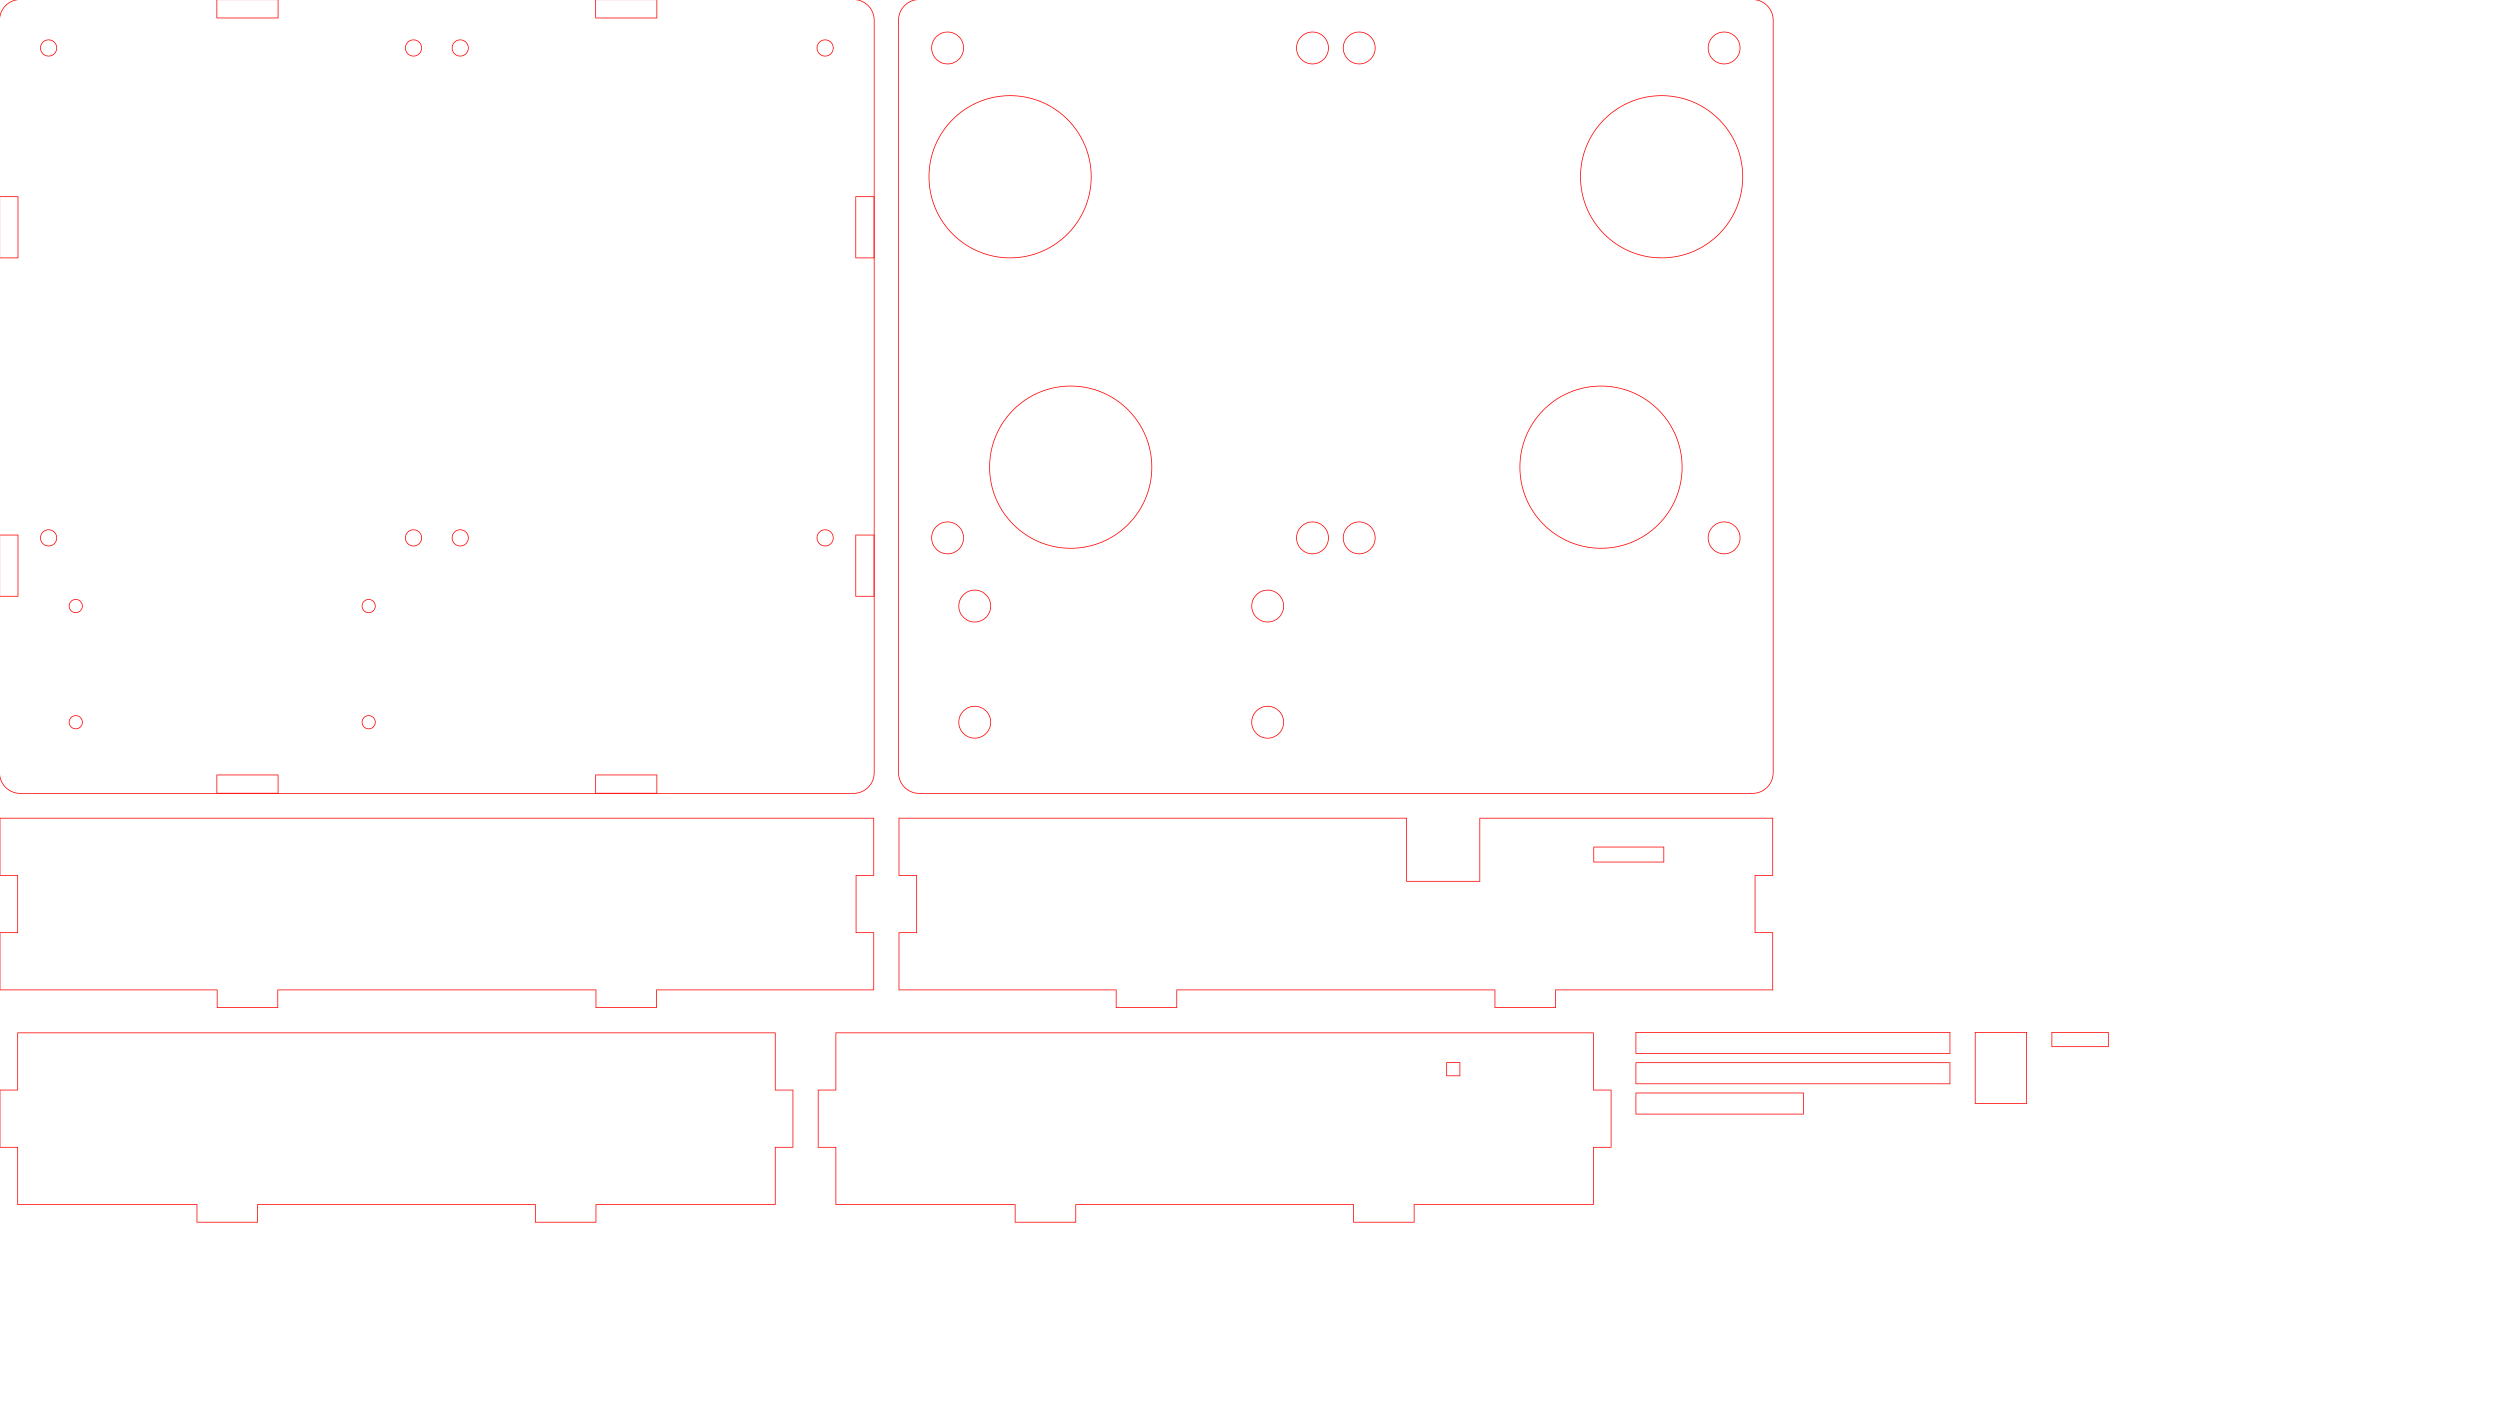
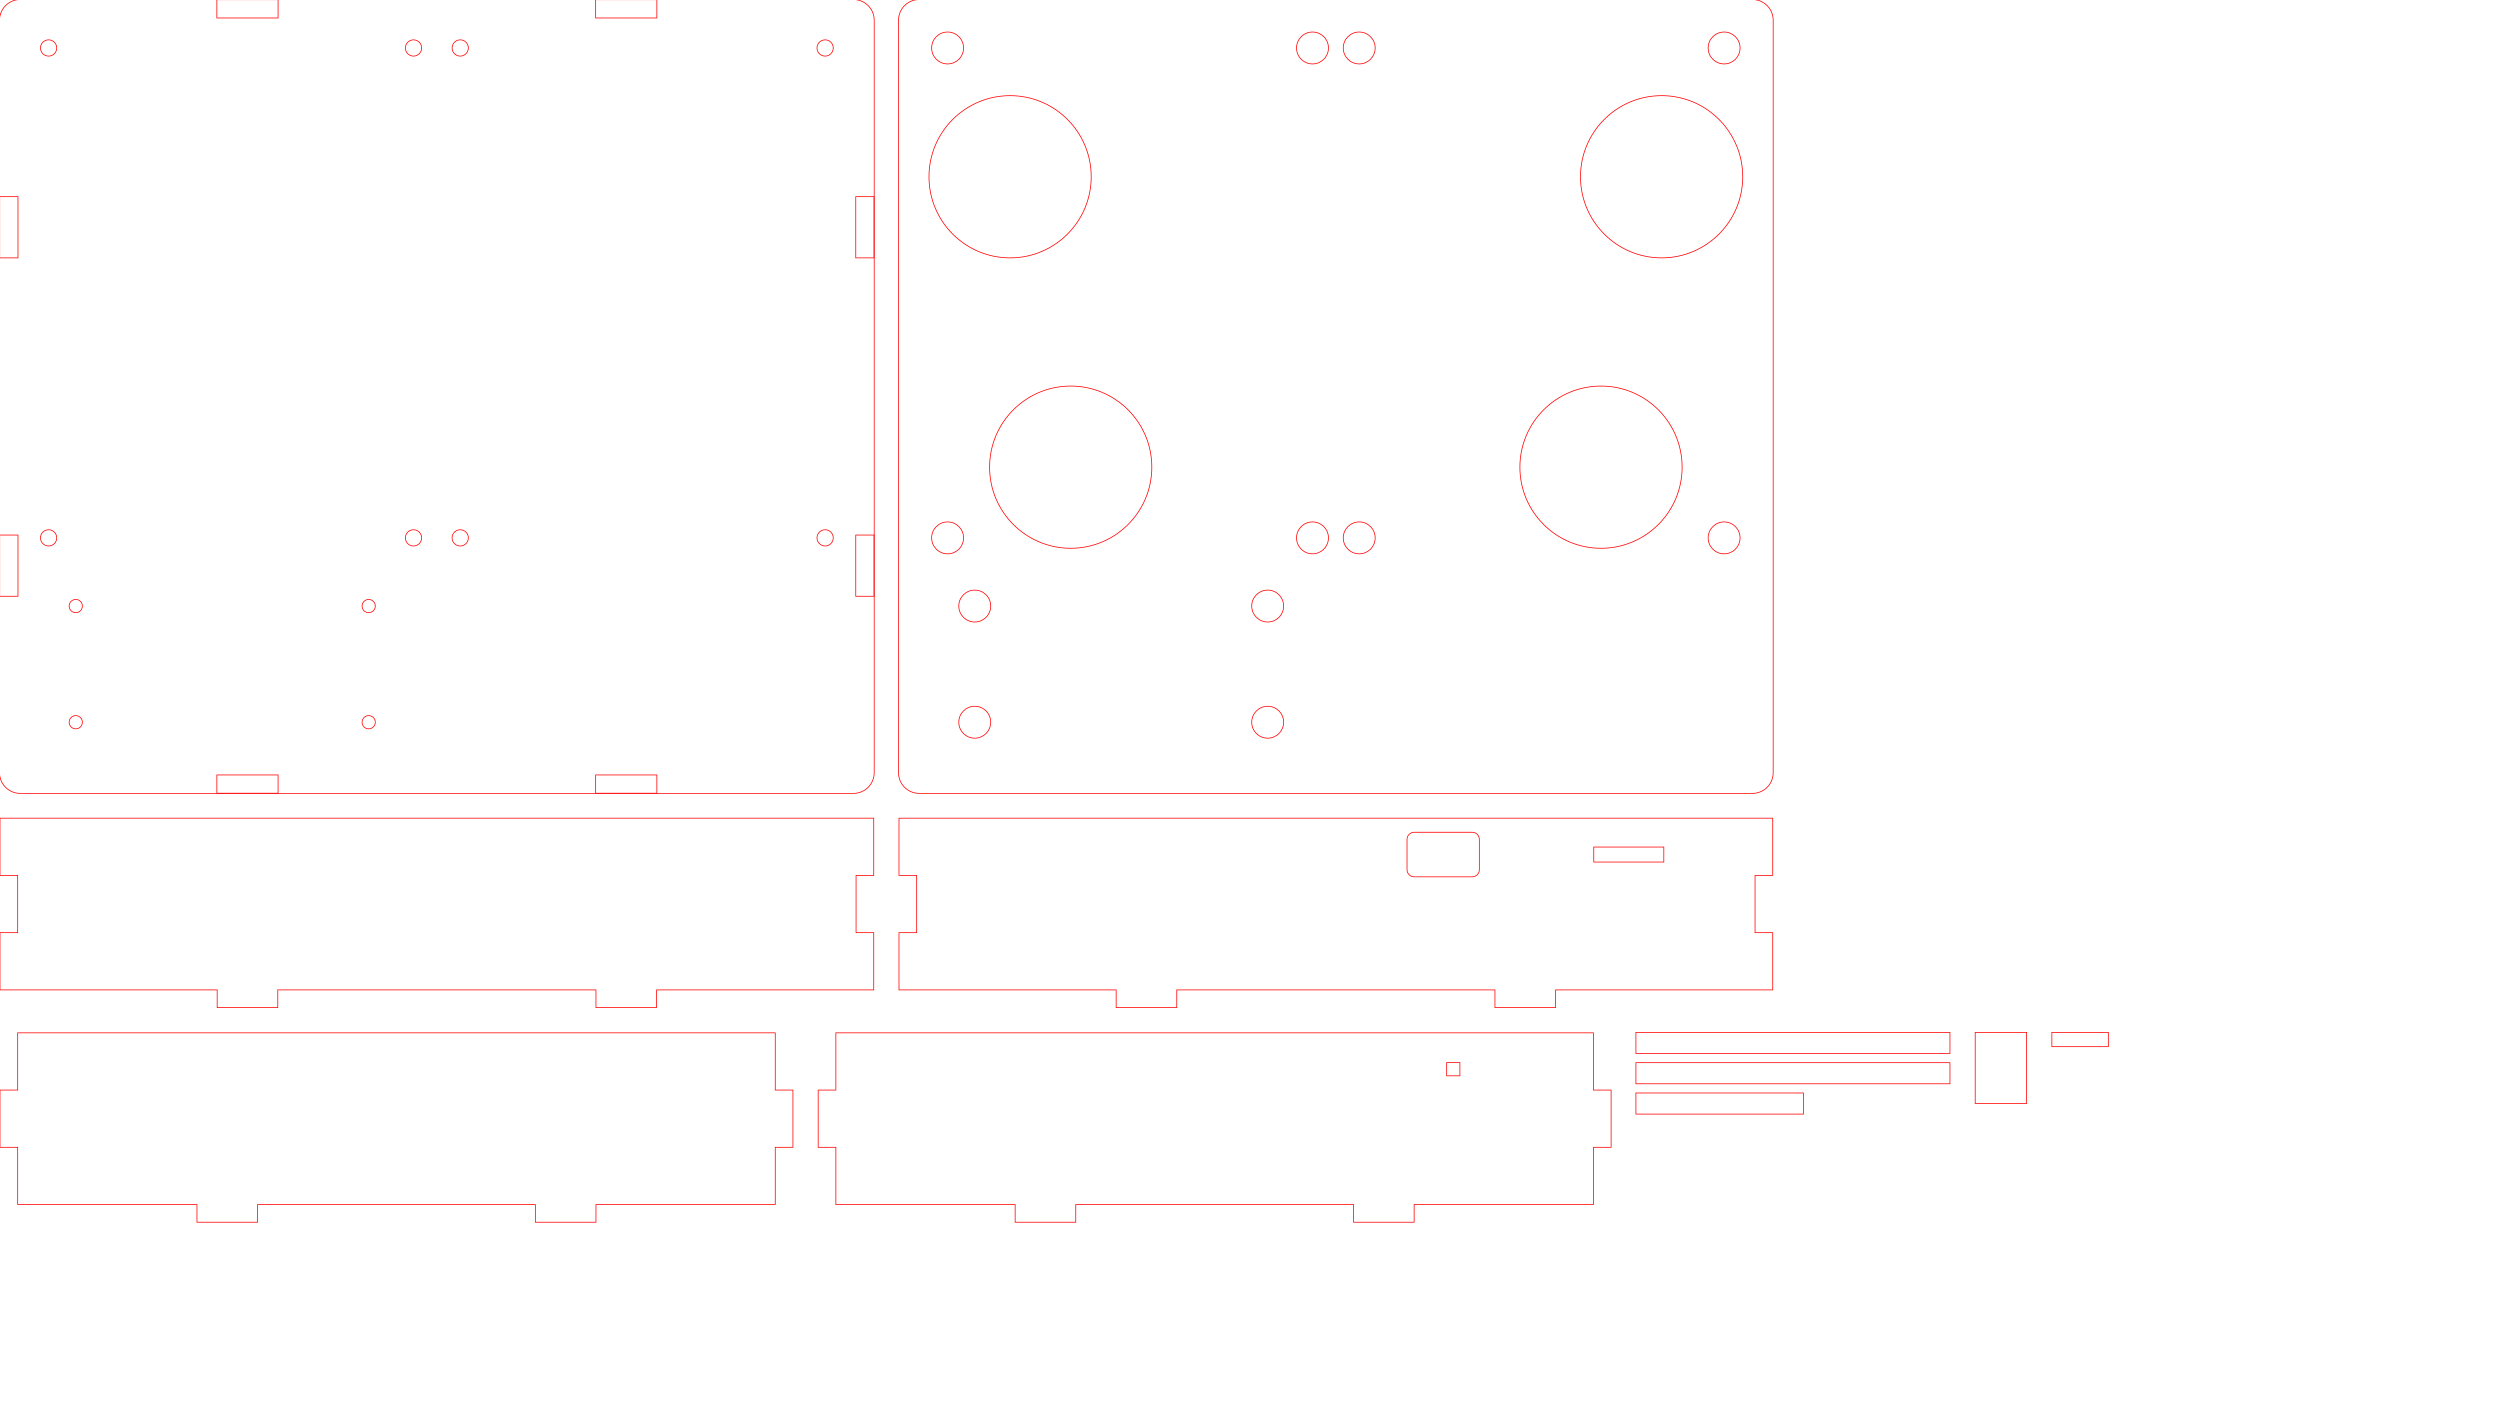
<svg xmlns="http://www.w3.org/2000/svg" width="495mm" height="279mm" viewBox="0 0 495 279">
  <g transform="translate(0,0) translate(173,0) scale(-1,1)">
    <rect x="-0.09" y="-0.09" width="173.18" height="157.18" rx="4.09" fill="none" stroke="#ff0000" stroke-width="0.15" />
    <circle cx="9.625" cy="9.5" r="1.61" fill="none" stroke="#ff0000" stroke-width="0.15" />
    <circle cx="81.875" cy="9.5" r="1.61" fill="none" stroke="#ff0000" stroke-width="0.15" />
    <circle cx="9.625" cy="106.5" r="1.61" fill="none" stroke="#ff0000" stroke-width="0.15" />
    <circle cx="81.875" cy="106.5" r="1.61" fill="none" stroke="#ff0000" stroke-width="0.15" />
    <circle cx="91.125" cy="9.5" r="1.61" fill="none" stroke="#ff0000" stroke-width="0.15" />
    <circle cx="163.375" cy="9.5" r="1.61" fill="none" stroke="#ff0000" stroke-width="0.15" />
    <circle cx="91.125" cy="106.5" r="1.61" fill="none" stroke="#ff0000" stroke-width="0.15" />
    <circle cx="163.375" cy="106.5" r="1.61" fill="none" stroke="#ff0000" stroke-width="0.15" />
    <circle cx="100" cy="120" r="1.31" fill="none" stroke="#ff0000" stroke-width="0.15" />
    <circle cx="100" cy="143" r="1.31" fill="none" stroke="#ff0000" stroke-width="0.15" />
    <circle cx="158" cy="120" r="1.31" fill="none" stroke="#ff0000" stroke-width="0.15" />
    <circle cx="158" cy="143" r="1.31" fill="none" stroke="#ff0000" stroke-width="0.15" />
    <rect x="42.94" y="-0.06" width="12.12" height="3.62" fill="none" stroke="#ff0000" stroke-width="0.15" />
    <rect x="117.94" y="-0.06" width="12.12" height="3.62" fill="none" stroke="#ff0000" stroke-width="0.15" />
    <rect x="42.94" y="153.44" width="12.12" height="3.62" fill="none" stroke="#ff0000" stroke-width="0.15" />
    <rect x="117.94" y="153.44" width="12.12" height="3.62" fill="none" stroke="#ff0000" stroke-width="0.15" />
    <rect x="-0.06" y="38.94" width="3.62" height="12.12" fill="none" stroke="#ff0000" stroke-width="0.15" />
    <rect x="-0.06" y="105.94" width="3.62" height="12.12" fill="none" stroke="#ff0000" stroke-width="0.15" />
    <rect x="169.44" y="38.94" width="3.62" height="12.12" fill="none" stroke="#ff0000" stroke-width="0.15" />
    <rect x="169.44" y="105.94" width="3.62" height="12.12" fill="none" stroke="#ff0000" stroke-width="0.15" />
  </g>
  <g transform="translate(178,0) translate(173,0) scale(-1,1)">
    <rect x="-0.09" y="-0.09" width="173.18" height="157.18" rx="4.09" fill="none" stroke="#ff0000" stroke-width="0.15" />
    <circle cx="22" cy="35" r="16.06" fill="none" stroke="#ff0000" stroke-width="0.15" />
    <circle cx="151" cy="35" r="16.06" fill="none" stroke="#ff0000" stroke-width="0.15" />
    <circle cx="34" cy="92.5" r="16.06" fill="none" stroke="#ff0000" stroke-width="0.15" />
    <circle cx="139" cy="92.5" r="16.06" fill="none" stroke="#ff0000" stroke-width="0.15" />
    <circle cx="9.625" cy="9.5" r="3.16" fill="none" stroke="#ff0000" stroke-width="0.15" />
    <circle cx="81.875" cy="9.5" r="3.16" fill="none" stroke="#ff0000" stroke-width="0.15" />
    <circle cx="9.625" cy="106.5" r="3.16" fill="none" stroke="#ff0000" stroke-width="0.15" />
    <circle cx="81.875" cy="106.5" r="3.16" fill="none" stroke="#ff0000" stroke-width="0.15" />
    <circle cx="91.125" cy="9.5" r="3.16" fill="none" stroke="#ff0000" stroke-width="0.15" />
    <circle cx="163.375" cy="9.5" r="3.16" fill="none" stroke="#ff0000" stroke-width="0.15" />
    <circle cx="91.125" cy="106.5" r="3.16" fill="none" stroke="#ff0000" stroke-width="0.15" />
    <circle cx="163.375" cy="106.5" r="3.16" fill="none" stroke="#ff0000" stroke-width="0.15" />
    <circle cx="100" cy="120" r="3.16" fill="none" stroke="#ff0000" stroke-width="0.15" />
    <circle cx="100" cy="143" r="3.16" fill="none" stroke="#ff0000" stroke-width="0.15" />
    <circle cx="158" cy="120" r="3.16" fill="none" stroke="#ff0000" stroke-width="0.15" />
    <circle cx="158" cy="143" r="3.16" fill="none" stroke="#ff0000" stroke-width="0.15" />
  </g>
  <g transform="translate(0,162)">
    <polygon points="0,0 173,0 173,11.333 169.5,11.333 169.5,22.667 173,22.667 173,34 130,34 130,37.5 118,37.5 118,34 55,34 55,37.5 43,37.5 43,34 0,34 0,22.667 3.5,22.667 3.5,11.333 0,11.333" fill="none" stroke="#ff0000" stroke-width="0.15" />
  </g>
  <g transform="translate(178,162)">
-     <polygon points="0,0 100.5,0 100.5,12.5 115,12.5 115,0 173,0 173,11.333 169.5,11.333 169.5,22.667 173,22.667 173,34 130,34 130,37.5 118,37.5 118,34 55,34 55,37.5 43,37.5 43,34 0,34 0,22.667 3.5,22.667 3.5,11.333 0,11.333" fill="none" stroke="#ff0000" stroke-width="0.15" />
+     <polygon points="0,0 173,0 173,11.333 169.5,11.333 169.5,22.667 173,22.667 173,34 130,34 130,37.5 118,37.5 118,34 55,34 55,37.5 43,37.5 43,34 0,34 0,22.667 3.5,22.667 3.5,11.333 0,11.333" fill="none" stroke="#ff0000" stroke-width="0.15" />
+     <rect x="100.59" y="2.79" width="14.32" height="8.82" rx="1.41" fill="none" stroke="#ff0000" stroke-width="0.15" />
    <rect x="137.565" y="5.715" width="13.87" height="2.97" fill="none" stroke="#ff0000" stroke-width="0.15" />
  </g>
  <g transform="translate(0,204.5)">
    <polygon points="3.5,0 153.5,0 153.5,11.333 157,11.333 157,22.667 153.5,22.667 153.5,34 118,34 118,37.5 106,37.5 106,34 51,34 51,37.5 39,37.5 39,34 3.5,34 3.5,22.667 0,22.667 0,11.333 3.5,11.333" fill="none" stroke="#ff0000" stroke-width="0.15" />
  </g>
  <g transform="translate(162,204.5)">
    <polygon points="3.5,0 153.5,0 153.5,11.333 157,11.333 157,22.667 153.5,22.667 153.5,34 118,34 118,37.5 106,37.5 106,34 51,34 51,37.5 39,37.5 39,34 3.5,34 3.5,22.667 0,22.667 0,11.333 3.5,11.333" fill="none" stroke="#ff0000" stroke-width="0.15" />
    <rect x="124.44" y="5.89" width="2.62" height="2.62" fill="none" stroke="#ff0000" stroke-width="0.15" />
  </g>
  <g transform="translate(324,204.5)">
    <rect x="-0.09" y="-0.09" width="62.18" height="4.18" fill="none" stroke="#ff0000" stroke-width="0.15" />
    <rect x="-0.09" y="5.91" width="62.18" height="4.18" fill="none" stroke="#ff0000" stroke-width="0.15" />
    <rect x="-0.09" y="11.91" width="33.18" height="4.18" fill="none" stroke="#ff0000" stroke-width="0.15" />
  </g>
  <g transform="translate(391.18,204.5)">
    <rect x="-0.09" y="-0.09" width="10.18" height="14.08" fill="none" stroke="#ff0000" stroke-width="0.15" />
  </g>
  <g transform="translate(406.36,204.5)">
    <rect x="-0.09" y="-0.09" width="11.18" height="2.83" fill="none" stroke="#ff0000" stroke-width="0.15" />
  </g>
</svg>
